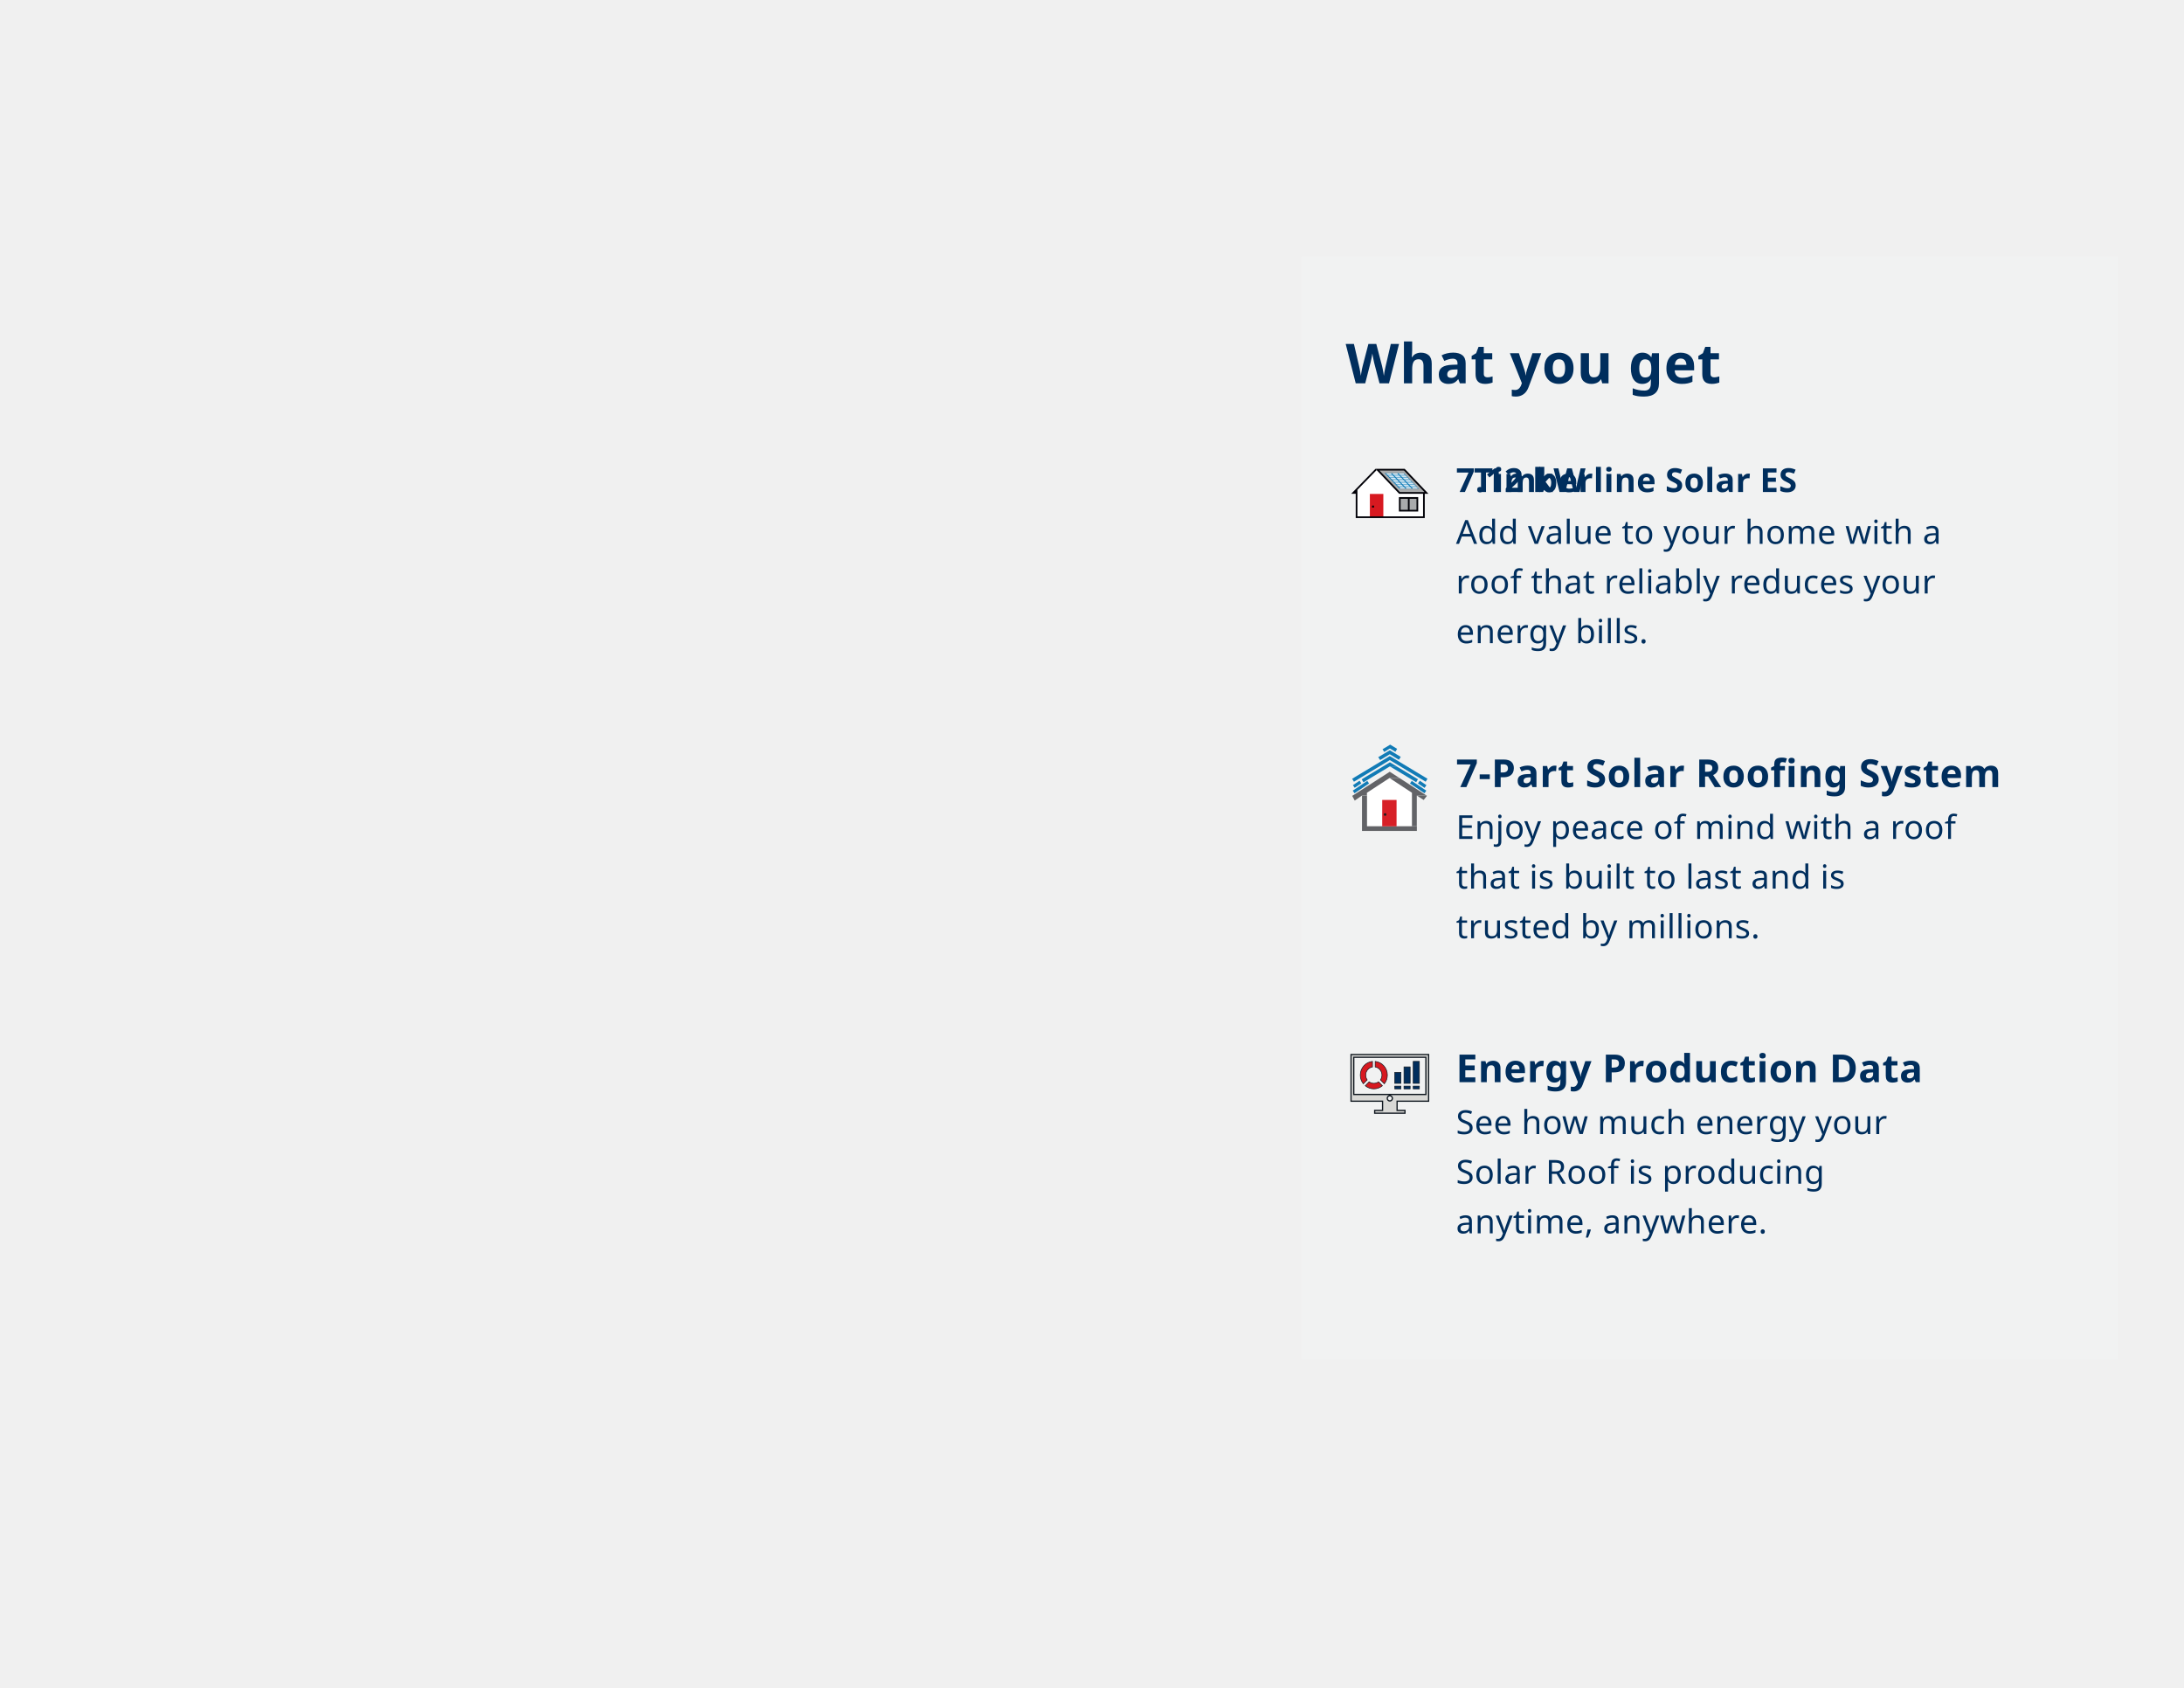
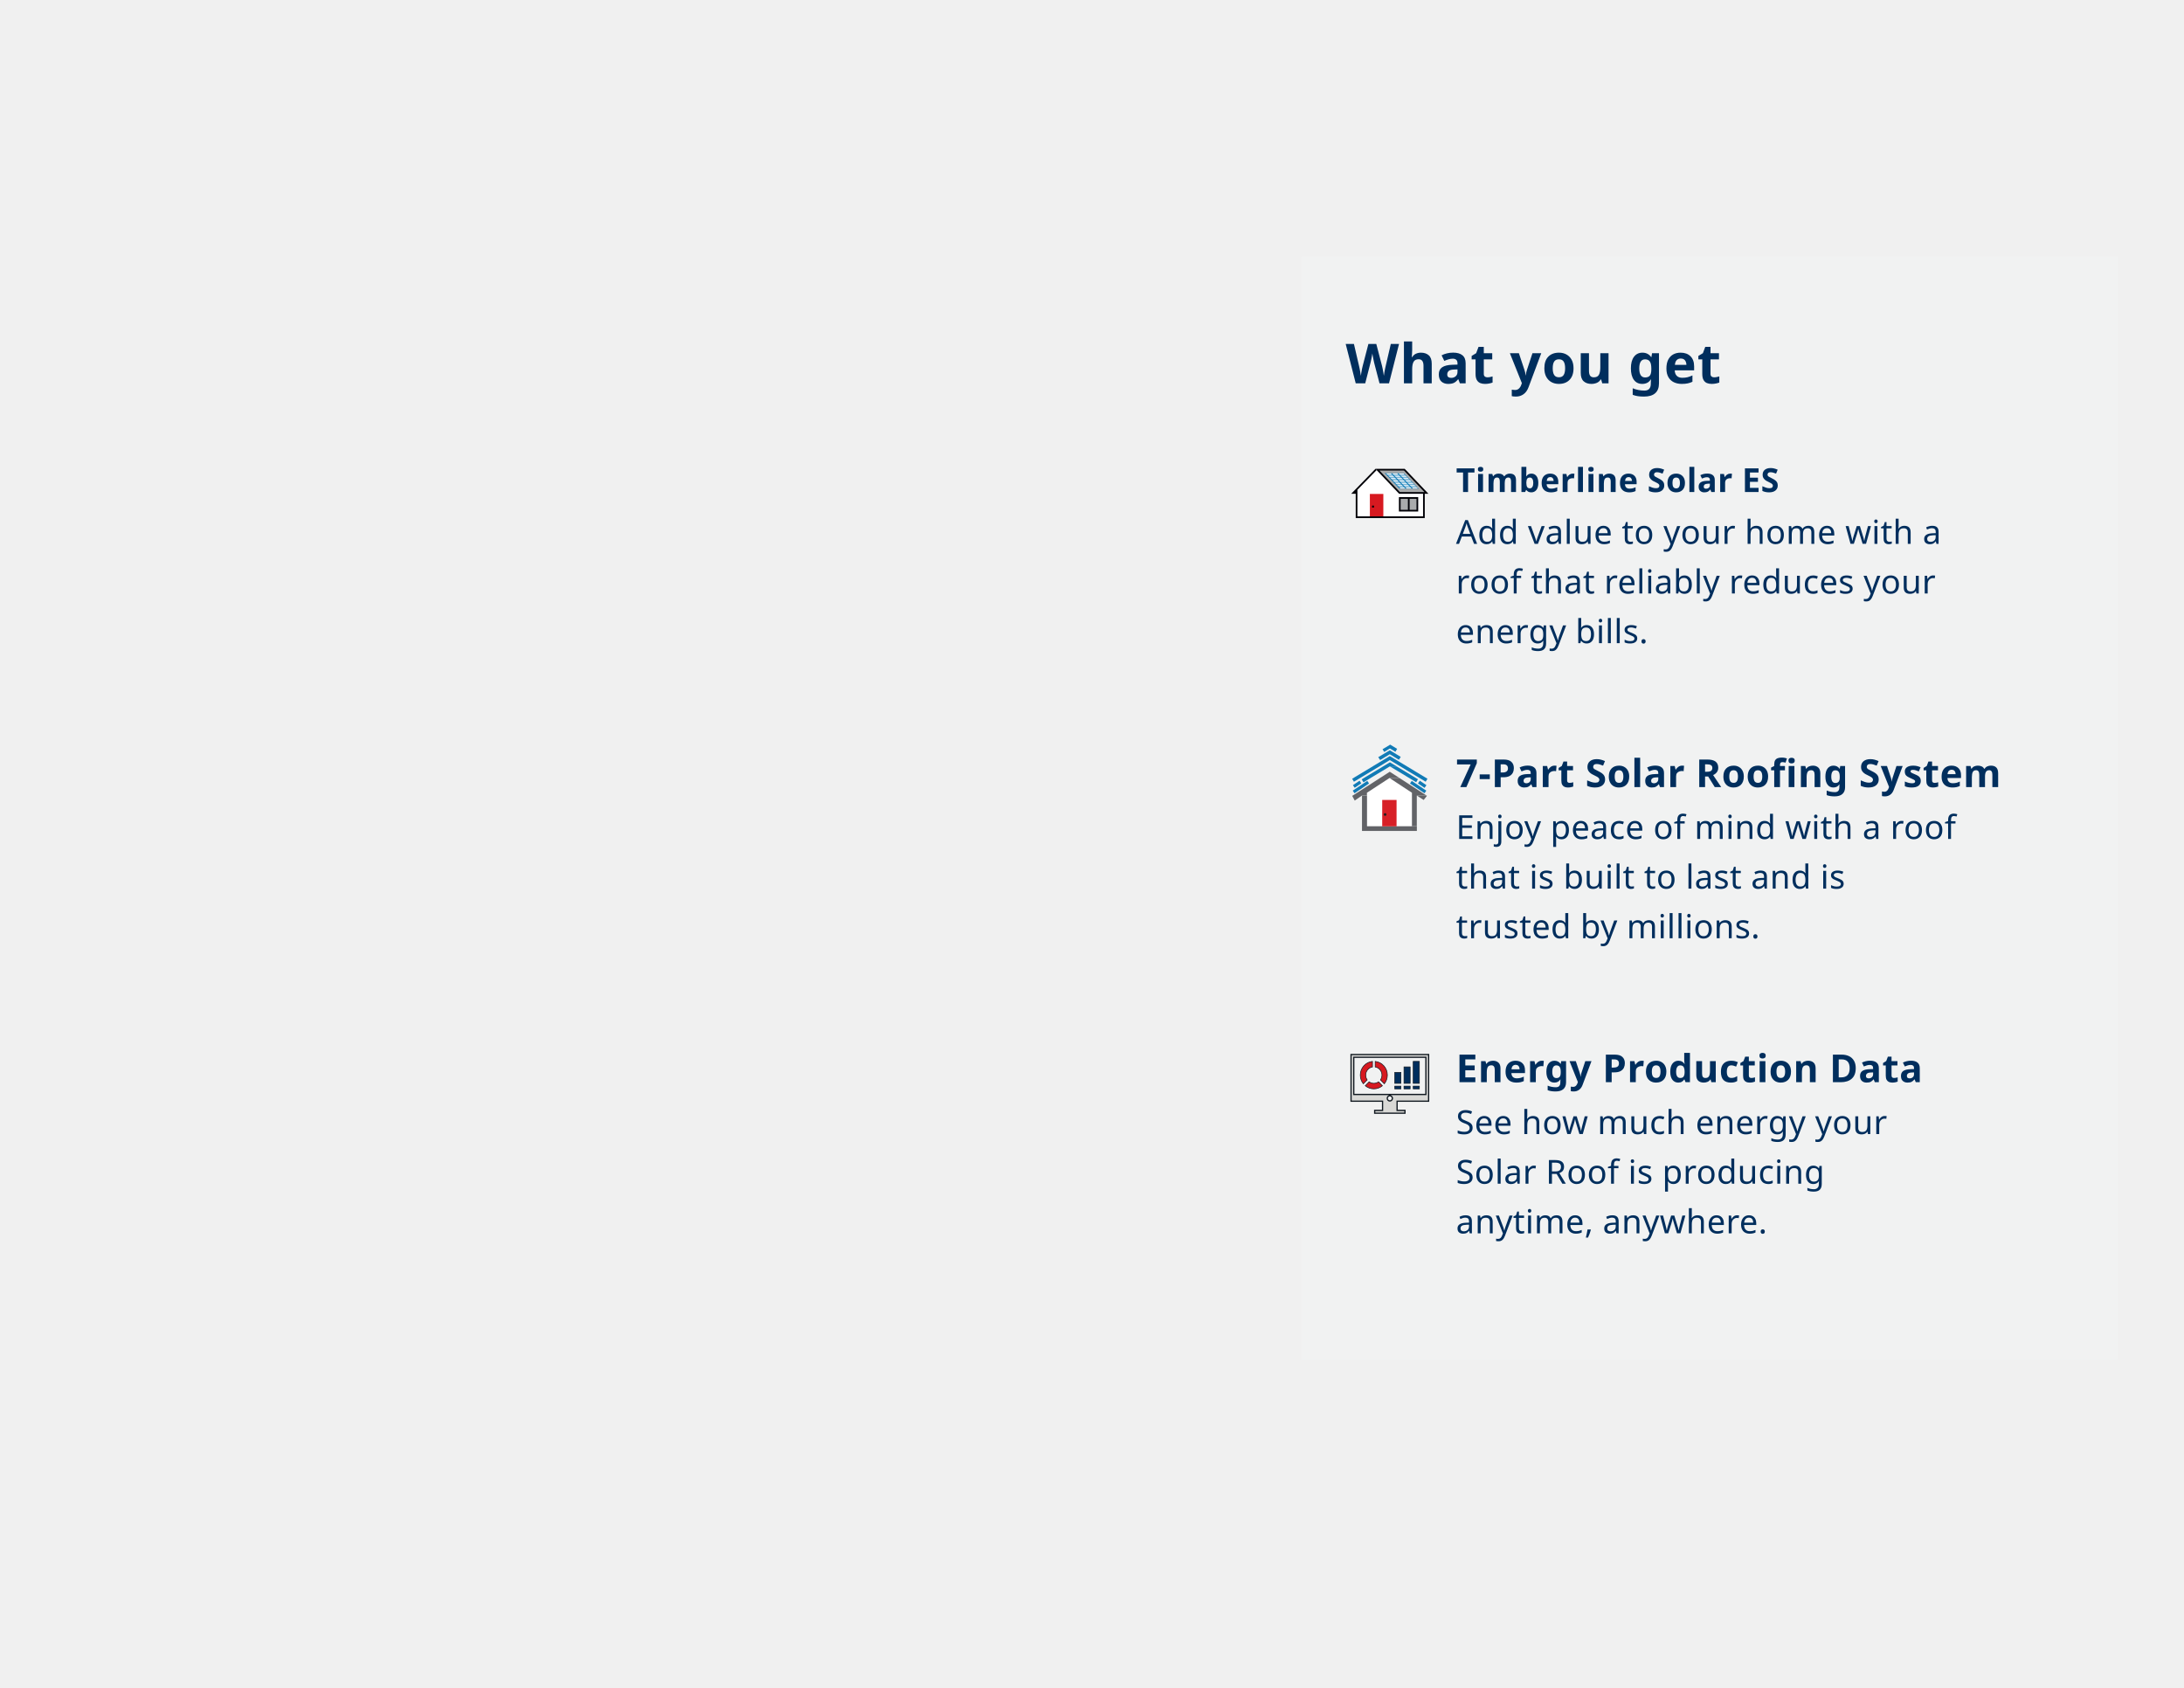
<svg xmlns="http://www.w3.org/2000/svg" width="792" height="612" viewBox="0 0 792 612" fill="none">
  <g id="What you get">
    <rect width="296" height="400" transform="translate(472 93)" fill="#F1F2F2" />
    <text id="Heading" fill="#002E5D" xml:space="preserve" style="white-space: pre" font-family="Poppins" font-size="20" font-weight="600" letter-spacing="0.011em">
      <tspan x="488" y="139">What you get</tspan>
    </text>
    <g id="Content">
      <g id="Description">
        <g id="3">
          <g id="ENERGY_Icon_SolarHouse_FullColor_New">
            <g id="Icon/ medal">
              <g id="Asset 4 2" clip-path="url(#clip0_4312_17662)">
                <g id="Layer 1">
                  <g id="Group">
                    <g id="Group_2">
                      <path id="Vector" d="M508.129 170.293H499.015L491.945 177.479V187.524H516.365V178.705L508.129 170.293Z" fill="white" />
                      <g id="Group_3">
                        <path id="Vector_2" d="M507.683 178.736L499.508 170.309L509.207 170.184L517.281 178.789L507.683 178.736Z" fill="#A9ABAC" />
                        <path id="Vector_3" d="M517.281 178.721H507.512L499.508 170.309H509.277L517.281 178.721Z" stroke="#000006" stroke-width="0.616" stroke-miterlimit="10" />
                        <path id="Vector_4" d="M501.65 179.102H496.766V187.293H501.65V179.102Z" fill="#D71920" />
                        <path id="Vector_5" d="M491.943 177.479V178.729H490.727L499.014 170.215L491.943 177.479ZM491.943 177.479V187.54H516.363V178.722" stroke="#000006" stroke-width="0.616" stroke-miterlimit="10" />
                        <path id="Vector_6" d="M513.986 180.553H507.609V185.165H513.986V180.553Z" fill="#A9ABAC" stroke="#000006" stroke-width="0.616" stroke-miterlimit="10" />
                        <path id="Vector_7" d="M510.867 180.416V185.165" stroke="#000006" stroke-width="0.616" stroke-miterlimit="10" />
                      </g>
                      <path id="Vector_8" d="M490.984 178.464L491.709 177.74H491.945V178.728L490.984 178.788V178.464Z" fill="#000006" />
                    </g>
                    <path id="Vector_9" d="M498.254 183.332H497.562V184.024H498.254V183.332Z" fill="#000006" />
                  </g>
                  <g id="Group_4">
                    <path id="Vector_10" d="M514.232 177.088L507.617 177.172L502.312 171.632L509.042 171.625L514.232 177.088Z" fill="white" />
                    <path id="Vector_11" d="M504.695 174.148H511.53" stroke="#0F7BB6" stroke-width="0.176" stroke-miterlimit="10" />
                    <path id="Vector_12" d="M504.219 173.645H511.023" stroke="#0F7BB6" stroke-width="0.176" stroke-miterlimit="10" />
                    <path id="Vector_13" d="M503.734 173.139H510.543" stroke="#0F7BB6" stroke-width="0.176" stroke-miterlimit="10" />
                    <path id="Vector_14" d="M503.258 172.635H510.07" stroke="#0F7BB6" stroke-width="0.176" stroke-miterlimit="10" />
                    <path id="Vector_15" d="M502.781 172.131H509.599" stroke="#0F7BB6" stroke-width="0.176" stroke-miterlimit="10" />
                    <path id="Vector_16" d="M506.234 175.66H512.946" stroke="#0F7BB6" stroke-width="0.176" stroke-miterlimit="10" />
                    <path id="Vector_17" d="M505.75 175.156H512.442" stroke="#0F7BB6" stroke-width="0.176" stroke-miterlimit="10" />
                    <path id="Vector_18" d="M507.188 177.172H514.516" stroke="#0F7BB6" stroke-width="0.176" stroke-miterlimit="10" />
                    <path id="Vector_19" d="M507.188 176.668H513.926" stroke="#0F7BB6" stroke-width="0.176" stroke-miterlimit="10" />
                    <path id="Vector_20" d="M506.711 176.164H513.43" stroke="#0F7BB6" stroke-width="0.176" stroke-miterlimit="10" />
                    <path id="Vector_21" d="M505.273 174.652H511.971" stroke="#0F7BB6" stroke-width="0.176" stroke-miterlimit="10" />
                    <path id="Vector_22" d="M506.812 171.52L512.255 177.247" stroke="#0F7BB6" stroke-width="0.352" stroke-miterlimit="10" />
                    <path id="Vector_23" d="M509.102 171.605L514.52 177.309" stroke="#0F7BB6" stroke-width="0.176" stroke-miterlimit="10" />
                    <path id="Vector_24" d="M504.508 171.52L509.95 177.247" stroke="#0F7BB6" stroke-width="0.352" stroke-miterlimit="10" />
                    <path id="Vector_25" d="M502.312 171.549L507.725 177.245" stroke="#0F7BB6" stroke-width="0.352" stroke-miterlimit="10" />
                    <path id="Vector_26" d="M501.977 171.611H509.371" stroke="#0F7BB6" stroke-width="0.176" stroke-miterlimit="10" />
                    <path id="Vector_27" d="M507.227 177.328H514.64" stroke="#A9ABAC" stroke-width="0.176" stroke-miterlimit="10" />
                    <path id="Vector_28" d="M501.797 171.416H509.452" stroke="#A9ABAC" stroke-width="0.264" stroke-miterlimit="10" />
                    <path id="Vector_29" d="M509.109 171.389L514.704 177.277" stroke="#A9ABAC" stroke-width="0.176" stroke-miterlimit="10" />
                    <path id="Vector_30" d="M501.586 171.301L507.569 177.587" stroke="#A9ABAC" stroke-width="0.352" stroke-miterlimit="10" />
                  </g>
                </g>
              </g>
            </g>
          </g>
          <g id="Built-In Energy Shingles">
            <g id="Energy shingles">
-               <text id="Token_SystemSize" fill="#002E5D" xml:space="preserve" style="white-space: pre" font-family="Poppins" font-size="12" font-weight="600" letter-spacing="0.011em">
-                 <tspan x="528" y="178.4">7.12 kW</tspan>
-               </text>
              <text id="systemSizeText" fill="#002E5D" xml:space="preserve" style="white-space: pre" font-family="Poppins" font-size="12" font-weight="600" letter-spacing="0.011em">
-                 <tspan x="528" y="178.4">  Timberline Solar ES</tspan>
+                 <tspan x="528" y="178.4">Timberline Solar ES</tspan>
              </text>
              <text id="Add value to your home with a roof that reliably reduces your energy bills." fill="#002E5D" xml:space="preserve" style="white-space: pre" font-family="Poppins" font-size="12" letter-spacing="0.011em">
                <tspan x="528" y="197.2">Add value to your home with a </tspan>
                <tspan x="528" y="215.2">roof that reliably reduces your </tspan>
                <tspan x="528" y="233.2">energy bills.</tspan>
              </text>
            </g>
          </g>
        </g>
        <g id="7-part">
          <g id="House Icon_ New">
            <g id="Layer 1_2">
              <path id="Vector_31" d="M503.196 281.395L494.367 287.299V300.287H513.084V287.762" fill="white" />
              <g id="Clip path group">
                <mask id="mask0_4312_17662" style="mask-type:luminance" maskUnits="userSpaceOnUse" x="493" y="287" width="22" height="16">
                  <g id="clippath">
                    <path id="Vector_32" d="M514.516 287.766H493.219V302.001H514.516V287.766Z" fill="white" />
                  </g>
                </mask>
                <g mask="url(#mask0_4312_17662)">
                  <g id="Group_5">
                    <path id="Vector_33" d="M495.73 288.469H493.914V301.295H513.809V299.591H495.73V288.469Z" fill="#626367" />
                  </g>
                </g>
              </g>
              <g id="Clip path group_2">
                <mask id="mask1_4312_17662" style="mask-type:luminance" maskUnits="userSpaceOnUse" x="503" y="281" width="16" height="20">
                  <g id="clippath-1">
                    <path id="Vector_34" d="M518.034 281.4H503.195V300.292H518.034V281.4Z" fill="white" />
                  </g>
                </mask>
                <g mask="url(#mask1_4312_17662)">
                  <g id="Group_6">
                    <path id="Vector_35" d="M507.495 282.102H503.891L512.025 287.445V299.591H513.785V288.469H517.327L507.495 282.102Z" fill="#626367" />
                  </g>
                </g>
              </g>
              <g id="Clip path group_3">
                <mask id="mask2_4312_17662" style="mask-type:luminance" maskUnits="userSpaceOnUse" x="489" y="279" width="20" height="12">
                  <g id="clippath-2">
                    <path id="Vector_36" d="M508.199 279.125H489.672V290.983H508.199V279.125Z" fill="white" />
                  </g>
                </mask>
                <g mask="url(#mask2_4312_17662)">
                  <g id="Group_7">
                    <path id="Vector_37" d="M503.979 279.828L490.367 288.58L491.272 290.284L493.888 288.468H495.704V287.444L503.888 282.1H507.492L503.979 279.828Z" fill="#626367" />
                  </g>
                </g>
              </g>
              <g id="Clip path group_4">
                <mask id="mask3_4312_17662" style="mask-type:luminance" maskUnits="userSpaceOnUse" x="513" y="287" width="6" height="4">
                  <g id="clippath-3">
                    <path id="Vector_38" d="M518.162 287.766H513.078V290.76H518.162V287.766Z" fill="white" />
                  </g>
                </mask>
                <g mask="url(#mask3_4312_17662)">
                  <g id="Group_8">
                    <path id="Vector_39" d="M517.33 288.469H513.789L516.286 290.061L517.464 288.553L517.33 288.469Z" fill="#626367" />
                  </g>
                </g>
              </g>
              <g id="Clip path group_5">
                <mask id="mask4_4312_17662" style="mask-type:luminance" maskUnits="userSpaceOnUse" x="489" y="282" width="9" height="7">
                  <g id="clippath-4">
                    <path id="Vector_40" d="M497.181 282.445H489.859V288.329H497.181V282.445Z" fill="white" />
                  </g>
                </mask>
                <g mask="url(#mask4_4312_17662)">
                  <g id="Group_9">
                    <path id="Vector_41" d="M495.834 283.143L490.555 286.678L491.191 287.628L496.47 284.093L495.834 283.143Z" fill="#117BB6" />
                  </g>
                </g>
              </g>
              <g id="Clip path group_6">
                <mask id="mask5_4312_17662" style="mask-type:luminance" maskUnits="userSpaceOnUse" x="510" y="282" width="8" height="7">
                  <g id="clippath-5">
                    <path id="Vector_42" d="M517.931 282.445H510.609V288.329H517.931V282.445Z" fill="white" />
                  </g>
                </mask>
                <g mask="url(#mask5_4312_17662)">
                  <g id="Group_10">
                    <path id="Vector_43" d="M511.948 283.146L511.312 284.096L516.593 287.629L517.228 286.679L511.948 283.146Z" fill="#117BB6" />
                  </g>
                </g>
              </g>
              <g id="Clip path group_7">
                <mask id="mask6_4312_17662" style="mask-type:luminance" maskUnits="userSpaceOnUse" x="489" y="282" width="6" height="5">
                  <g id="clippath-6">
                    <path id="Vector_44" d="M494.352 282.379H489.906V286.341H494.352V282.379Z" fill="white" />
                  </g>
                </mask>
                <g mask="url(#mask6_4312_17662)">
                  <g id="Group_11">
                    <path id="Vector_45" d="M493.024 283.082L490.617 284.693L491.253 285.643L493.66 284.032L493.024 283.082Z" fill="#117BB6" />
                  </g>
                </g>
              </g>
              <g id="Clip path group_8">
                <mask id="mask7_4312_17662" style="mask-type:luminance" maskUnits="userSpaceOnUse" x="513" y="282" width="5" height="5">
                  <g id="clippath-7">
                    <path id="Vector_46" d="M517.982 282.379H513.508V286.383H517.982V282.379Z" fill="white" />
                  </g>
                </mask>
                <g mask="url(#mask7_4312_17662)">
                  <g id="Group_12">
                    <path id="Vector_47" d="M514.867 283.08L514.203 284.07L516.609 285.682L517.273 284.692L514.867 283.08Z" fill="#117BB6" />
                  </g>
                </g>
              </g>
              <g id="Clip path group_9">
                <mask id="mask8_4312_17662" style="mask-type:luminance" maskUnits="userSpaceOnUse" x="489" y="273" width="19" height="12">
                  <g id="clippath-8">
                    <path id="Vector_48" d="M507.124 273.443H489.648V284.145H507.124V273.443Z" fill="white" />
                  </g>
                </mask>
                <g mask="url(#mask8_4312_17662)">
                  <g id="Group_13">
                    <path id="Vector_49" d="M504.011 274.161H503.99L503.983 274.146L490.344 282.372L490.989 283.445L503.99 275.612H506.417L504.011 274.161Z" fill="#117BB6" />
                  </g>
                </g>
              </g>
              <g id="Clip path group_10">
                <mask id="mask9_4312_17662" style="mask-type:luminance" maskUnits="userSpaceOnUse" x="503" y="274" width="16" height="11">
                  <g id="clippath-9">
                    <path id="Vector_50" d="M518.354 274.904H503.305V284.147H518.354V274.904Z" fill="white" />
                  </g>
                </mask>
                <g mask="url(#mask9_4312_17662)">
                  <g id="Group_14">
                    <path id="Vector_51" d="M506.434 275.607H504.008L517.002 283.441L517.654 282.368L506.434 275.607Z" fill="#117BB6" />
                  </g>
                </g>
              </g>
              <g id="Group_15">
                <g id="Clip path group_11">
                  <mask id="mask10_4312_17662" style="mask-type:luminance" maskUnits="userSpaceOnUse" x="493" y="275" width="15" height="10">
                    <g id="clippath-10">
                      <path id="Vector_52" d="M507.169 275.705H493.102V284.352H507.169V275.705Z" fill="white" />
                    </g>
                  </mask>
                  <g mask="url(#mask10_4312_17662)">
                    <g id="Group_16">
                      <path id="Vector_53" d="M504.056 276.417H504.035L504.028 276.41L493.797 282.581L494.442 283.654L504.035 277.869H506.462L504.056 276.417Z" fill="#117BB6" />
                    </g>
                  </g>
                </g>
                <g id="Clip path group_12">
                  <mask id="mask11_4312_17662" style="mask-type:luminance" maskUnits="userSpaceOnUse" x="503" y="277" width="12" height="8">
                    <g id="clippath-11">
                      <path id="Vector_54" d="M514.904 277.166H503.305V284.333H514.904V277.166Z" fill="white" />
                    </g>
                  </mask>
                  <g mask="url(#mask11_4312_17662)">
                    <g id="Group_17">
                      <path id="Vector_55" d="M506.434 277.867H504.008L513.559 283.625L514.204 282.552L506.434 277.867Z" fill="#117BB6" />
                    </g>
                  </g>
                </g>
              </g>
              <path id="Vector_56" d="M506.662 271.522L504.13 270L501.367 271.662L501.956 272.644L504.039 271.388L506.024 272.588L506.662 271.522Z" fill="#117BB6" />
              <path id="Vector_57" d="M504.005 272.039L507.96 274.43L507.301 275.496L503.984 273.491L500.492 275.594L499.805 274.543L504.005 272.039Z" fill="#117BB6" />
              <path id="Vector_58" d="M506.446 290.057H501.242V299.622H506.446V290.057Z" fill="#D72027" />
              <path id="Vector_59" d="M502.296 295.822C502.567 295.822 502.786 295.602 502.786 295.331C502.786 295.06 502.567 294.84 502.296 294.84C502.024 294.84 501.805 295.06 501.805 295.331C501.805 295.602 502.024 295.822 502.296 295.822Z" fill="#231F20" />
            </g>
          </g>
          <g id="Roofing System">
            <g id="Content_2">
              <text id="7-Part Solar Roofing System" fill="#002E5D" xml:space="preserve" style="white-space: pre" font-family="Poppins" font-size="14" font-weight="600" letter-spacing="0.011em">
                <tspan x="528" y="285.4">7-Part Solar Roofing System</tspan>
              </text>
              <text id="Enjoy peace of mind with a roof that is built to last and is trusted by millions." fill="#002E5D" xml:space="preserve" style="white-space: pre" font-family="Poppins" font-size="12" letter-spacing="0.011em">
                <tspan x="528" y="304.2">Enjoy peace of mind with a roof </tspan>
                <tspan x="528" y="322.2">that is built to last and is </tspan>
                <tspan x="528" y="340.2">trusted by millions.</tspan>
              </text>
            </g>
          </g>
        </g>
        <g id="4">
          <g id="Illustration_Monitor">
            <g id="Vector_60">
              <path d="M493.29 389.821C493.29 387.234 495.228 385.107 497.71 384.857V386.869C496.316 387.107 495.254 388.338 495.254 389.821C495.254 390.467 495.456 391.066 495.799 391.555L494.399 392.978C493.706 392.118 493.29 391.019 493.29 389.821Z" fill="#D71920" />
              <path d="M496.494 392.26L495.093 393.683C495.94 394.387 497.022 394.809 498.201 394.809C499.38 394.809 500.462 394.387 501.309 393.683L499.908 392.26C499.427 392.609 498.837 392.814 498.201 392.814C497.565 392.814 496.975 392.609 496.494 392.26Z" fill="#D71920" />
              <path d="M500.603 391.555L502.003 392.978C502.696 392.118 503.112 391.019 503.112 389.821C503.112 387.234 501.174 385.107 498.692 384.857V386.869C500.085 387.107 501.147 388.338 501.147 389.821C501.147 390.467 500.946 391.066 500.603 391.555Z" fill="#D71920" />
              <path fill-rule="evenodd" clip-rule="evenodd" d="M497.823 384.73V386.966L497.729 386.982C496.389 387.211 495.368 388.394 495.368 389.821C495.368 390.442 495.562 391.018 495.892 391.488L495.947 391.567L494.39 393.149L494.311 393.05C493.602 392.171 493.177 391.046 493.177 389.821C493.177 387.175 495.159 384.999 497.699 384.742L497.823 384.73ZM498.579 384.73L498.703 384.742C501.242 384.999 503.225 387.175 503.225 389.821C503.225 391.046 502.8 392.171 502.091 393.05L502.012 393.149L500.455 391.567L500.51 391.488C500.84 391.018 501.034 390.442 501.034 389.821C501.034 388.394 500.013 387.211 498.673 386.982L498.579 386.966V384.73ZM497.596 384.985C495.233 385.287 493.404 387.337 493.404 389.821C493.404 390.945 493.778 391.981 494.408 392.805L495.652 391.541C495.329 391.049 495.141 390.457 495.141 389.821C495.141 388.314 496.196 387.058 497.596 386.773V384.985ZM498.805 384.985V386.773C500.206 387.058 501.261 388.314 501.261 389.821C501.261 390.457 501.072 391.049 500.749 391.541L501.994 392.805C502.623 391.981 502.998 390.945 502.998 389.821C502.998 387.337 501.169 385.287 498.805 384.985ZM496.481 392.11L496.56 392.167C497.023 392.502 497.589 392.699 498.201 392.699C498.813 392.699 499.379 392.502 499.842 392.167L499.921 392.11L501.477 393.692L501.381 393.772C500.515 394.492 499.407 394.924 498.201 394.924C496.994 394.924 495.887 394.492 495.021 393.772L494.924 393.692L496.481 392.11ZM496.507 392.409L495.263 393.673C496.075 394.313 497.094 394.694 498.201 394.694C499.308 394.694 500.327 394.313 501.139 393.673L499.895 392.409C499.41 392.737 498.827 392.929 498.201 392.929C497.575 392.929 496.992 392.737 496.507 392.409Z" fill="#101820" />
              <path d="M505.79 388.838H508.022V392.819H505.79V388.838Z" fill="#002E5D" />
              <path d="M505.79 393.814H508.022V394.809H505.79V393.814Z" fill="#002E5D" />
              <path d="M509.138 386.847H511.371V392.819H509.138V386.847Z" fill="#002E5D" />
              <path d="M512.487 384.857H514.719V392.819H512.487V384.857Z" fill="#002E5D" />
              <path d="M509.138 393.814H511.371V394.809H509.138V393.814Z" fill="#002E5D" />
              <path d="M512.487 393.814H514.719V394.809H512.487V393.814Z" fill="#002E5D" />
              <path fill-rule="evenodd" clip-rule="evenodd" d="M512.373 384.742H514.832V392.934H512.373V384.742ZM512.6 384.972V392.704H514.605V384.972H512.6ZM509.025 386.732H511.484V392.934H509.025V386.732ZM509.252 386.962V392.704H511.257V386.962H509.252ZM505.677 388.723H508.136V392.934H505.677V388.723ZM505.904 388.953V392.704H507.909V388.953H505.904ZM505.677 393.699H508.136V394.924H505.677V393.699ZM505.904 393.929V394.694H507.909V393.929H505.904ZM509.025 393.699H511.484V394.924H509.025V393.699ZM509.252 393.929V394.694H511.257V393.929H509.252ZM512.373 393.699H514.832V394.924H512.373V393.699ZM512.6 393.929V394.694H514.605V393.929H512.6Z" fill="#101820" />
              <path fill-rule="evenodd" clip-rule="evenodd" d="M489.719 382.143H518.29V399.514H506.862V402.409L509.719 402.409V403.857H498.29V402.409L501.147 402.409V399.514H489.719V382.143ZM491.147 383.59H516.862V396.619H491.147V383.59ZM504.004 398.971C504.399 398.971 504.719 398.647 504.719 398.247C504.719 397.848 504.399 397.524 504.004 397.524C503.61 397.524 503.29 397.848 503.29 398.247C503.29 398.647 503.61 398.971 504.004 398.971Z" fill="#D9D9D6" />
              <path fill-rule="evenodd" clip-rule="evenodd" d="M501.147 402.409L498.29 402.409V403.857H509.719V402.409L506.862 402.409V399.514H518.29V382.143H489.719V399.514H501.147V402.409ZM490.165 399.062H501.594V402.862L498.737 402.862V403.404H509.272V402.862L506.415 402.862V399.062H517.844V382.595H490.165V399.062ZM517.308 383.138V397.071H504.004H490.701V383.138H517.308ZM504.004 397.071C504.646 397.071 505.165 397.598 505.165 398.247C505.165 398.897 504.646 399.424 504.004 399.424C503.363 399.424 502.844 398.897 502.844 398.247C502.844 397.598 503.363 397.071 504.004 397.071ZM491.147 383.59H516.862V396.619H491.147V383.59ZM504.719 398.247C504.719 398.647 504.399 398.971 504.004 398.971C503.61 398.971 503.29 398.647 503.29 398.247C503.29 397.848 503.61 397.524 504.004 397.524C504.399 397.524 504.719 397.848 504.719 398.247Z" fill="#101820" />
            </g>
          </g>
          <g id="Monitoring Energy">
            <text id="Energy Production Data" fill="#002E5D" xml:space="preserve" style="white-space: pre" font-family="Poppins" font-size="14" font-weight="600" letter-spacing="0.011em">
              <tspan x="528" y="392.4">Energy Production Data </tspan>
            </text>
            <text id="See how much energy your Solar Roof is producing anytime, anywhere." fill="#002E5D" xml:space="preserve" style="white-space: pre" font-family="Poppins" font-size="12" letter-spacing="0.011em">
              <tspan x="528" y="411.2">See how much energy your </tspan>
              <tspan x="528" y="429.2">Solar Roof is producing </tspan>
              <tspan x="528" y="447.2">anytime, anywhere.</tspan>
            </text>
          </g>
        </g>
      </g>
    </g>
  </g>
</svg>
